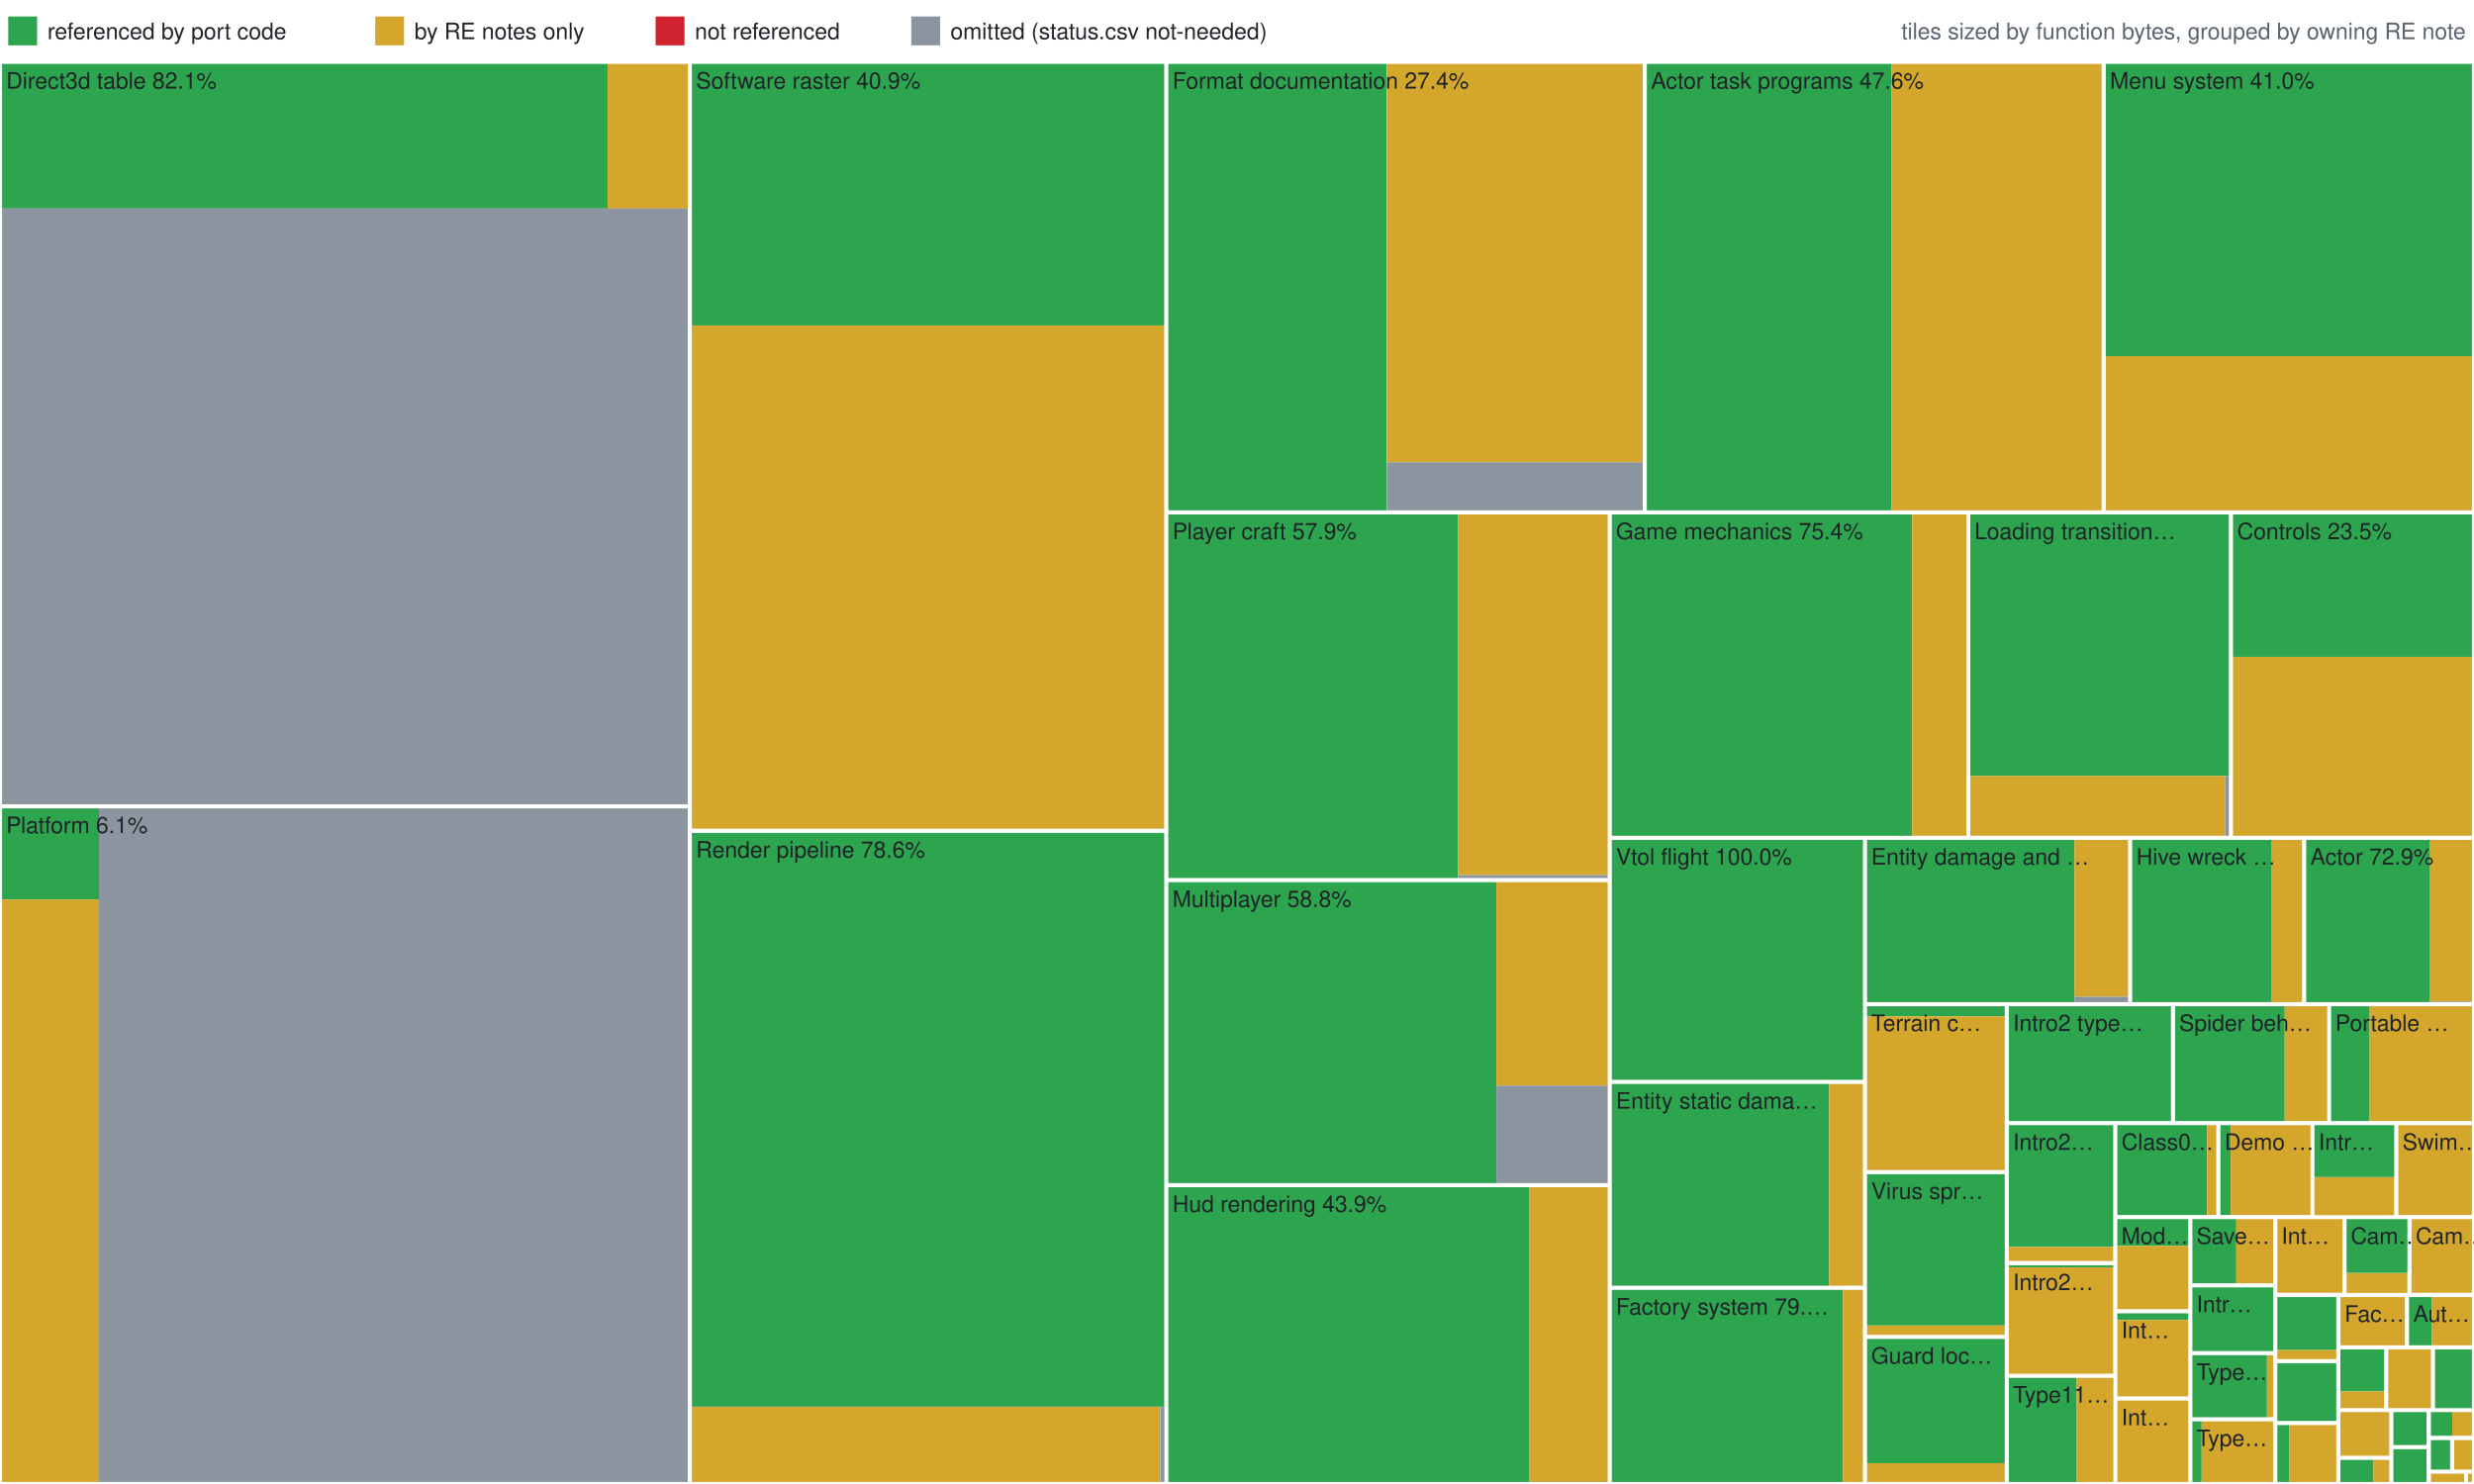
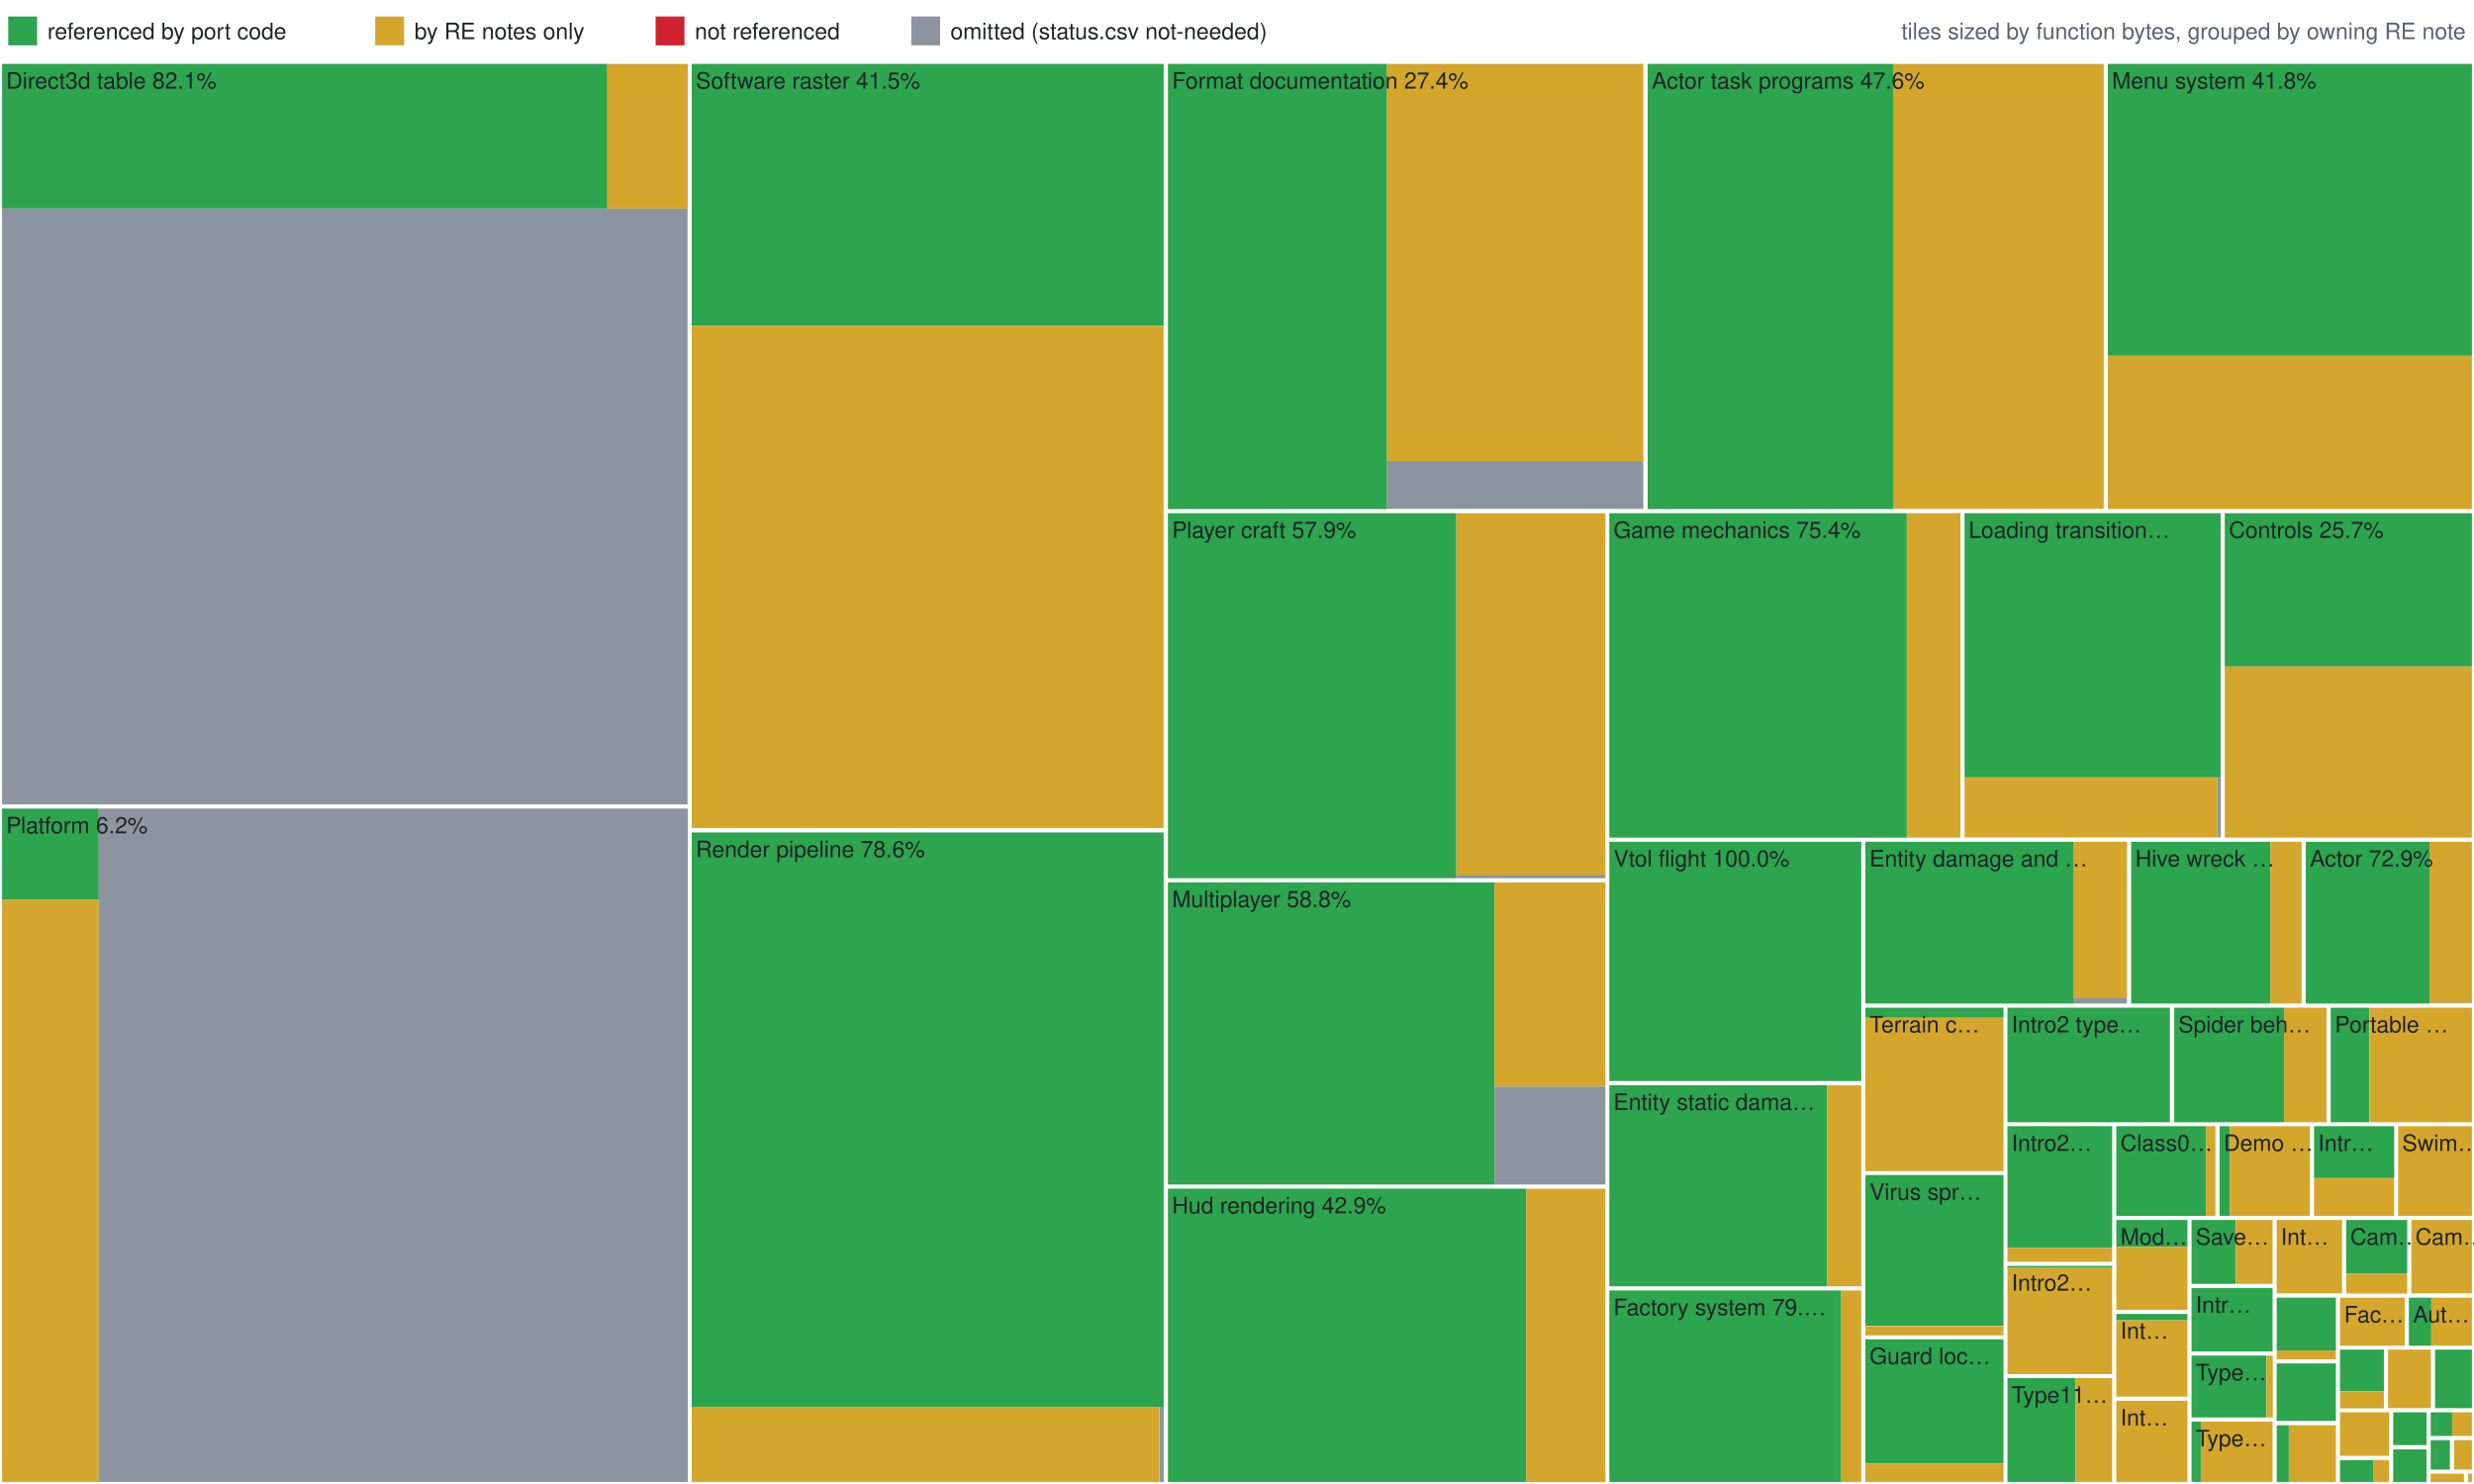
<svg xmlns="http://www.w3.org/2000/svg" width="1200" height="720" viewBox="0 0 1200 720" font-family="Segoe UI, Helvetica, Arial, sans-serif" font-size="11">
  <rect width="1200" height="720" fill="#ffffff" />
  <rect x="4" y="8" width="14" height="14" fill="#2da44e" />
  <text x="23" y="19" fill="#1f2328">referenced by port code</text>
  <rect x="182" y="8" width="14" height="14" fill="#d4a72c" />
  <text x="201" y="19" fill="#1f2328">by RE notes only</text>
  <rect x="318" y="8" width="14" height="14" fill="#cf222e" />
  <text x="337" y="19" fill="#1f2328">not referenced</text>
  <rect x="442" y="8" width="14" height="14" fill="#8c959f" />
  <text x="461" y="19" fill="#1f2328">omitted (status.csv not-needed)</text>
  <text x="1196" y="19" fill="#59636e" text-anchor="end">tiles sized by function bytes, grouped by owning RE note</text>
  <g>
-     <rect x="1" y="31" width="293.7" height="70.2" fill="#2da44e" />
-     <rect x="294.7" y="31" width="39" height="70.2" fill="#d4a72c" />
-     <rect x="1" y="101.2" width="332.6" height="289" fill="#8c959f" />
+     <rect x="1" y="31" width="293.6" height="70.2" fill="#2da44e" />
+     <rect x="294.6" y="31" width="39" height="70.2" fill="#d4a72c" />
+     <rect x="1" y="101.2" width="332.5" height="289.1" fill="#8c959f" />
    <text x="3" y="43" fill="#1f2328">Direct3d table 82.1%</text>
  </g>
  <g>
-     <rect x="1" y="392.2" width="47" height="44.2" fill="#2da44e" />
-     <rect x="1" y="436.4" width="47" height="282.6" fill="#d4a72c" />
-     <rect x="48" y="392.2" width="285.6" height="326.8" fill="#8c959f" />
-     <text x="3" y="404.2" fill="#1f2328">Platform 6.1%</text>
-   </g>
-   <g>
-     <rect x="335.6" y="31" width="229.1" height="126.9" fill="#2da44e" />
-     <rect x="335.6" y="157.9" width="229.1" height="244.1" fill="#d4a72c" />
-     <rect x="335.6" y="402" width="229.1" height="0.1" fill="#8c959f" />
-     <text x="337.6" y="43" fill="#1f2328">Software raster 40.9%</text>
-   </g>
-   <g>
-     <rect x="335.6" y="404.1" width="229.1" height="278.4" fill="#2da44e" />
-     <rect x="335.6" y="682.6" width="227.1" height="36.4" fill="#d4a72c" />
-     <rect x="562.8" y="682.6" width="2" height="36.4" fill="#8c959f" />
-     <text x="337.6" y="416.1" fill="#1f2328">Render pipeline 78.6%</text>
-   </g>
-   <g>
-     <rect x="566.7" y="31" width="105.9" height="216.6" fill="#2da44e" />
-     <rect x="672.7" y="31" width="124.1" height="193.3" fill="#d4a72c" />
-     <rect x="672.7" y="224.3" width="124.1" height="23.3" fill="#8c959f" />
-     <text x="568.7" y="43" fill="#1f2328">Format documentation 27.4%</text>
-   </g>
-   <g>
-     <rect x="798.8" y="31" width="118.7" height="216.6" fill="#2da44e" />
-     <rect x="917.5" y="31" width="101.9" height="216.6" fill="#d4a72c" />
-     <rect x="917.5" y="247.6" width="101.9" height="0" fill="#8c959f" />
-     <text x="800.8" y="43" fill="#1f2328">Actor task programs 47.6%</text>
-   </g>
-   <g>
-     <rect x="1021.4" y="31" width="177.6" height="141.8" fill="#2da44e" />
-     <rect x="1021.4" y="172.8" width="177.4" height="74.8" fill="#d4a72c" />
-     <rect x="1198.7" y="172.8" width="0.3" height="74.8" fill="#8c959f" />
-     <text x="1023.4" y="43" fill="#1f2328">Menu system 41.0%</text>
-   </g>
-   <g>
-     <rect x="566.7" y="249.6" width="140.5" height="176.4" fill="#2da44e" />
-     <rect x="707.2" y="249.6" width="72.6" height="175" fill="#d4a72c" />
-     <rect x="707.2" y="424.6" width="72.6" height="1.4" fill="#8c959f" />
-     <text x="568.7" y="261.6" fill="#1f2328">Player craft 57.9%</text>
-   </g>
-   <g>
-     <rect x="566.7" y="428" width="159.1" height="146" fill="#2da44e" />
-     <rect x="725.8" y="428" width="54" height="98.7" fill="#d4a72c" />
-     <rect x="725.8" y="526.7" width="54" height="47.3" fill="#8c959f" />
-     <text x="568.7" y="440" fill="#1f2328">Multiplayer 58.8%</text>
-   </g>
-   <g>
-     <rect x="566.7" y="576" width="174.9" height="143" fill="#2da44e" />
-     <rect x="741.6" y="576" width="38.2" height="143" fill="#d4a72c" />
-     <rect x="741.6" y="718.9" width="38.2" height="0.1" fill="#8c959f" />
-     <text x="568.7" y="588" fill="#1f2328">Hud rendering 43.9%</text>
-   </g>
-   <g>
-     <rect x="781.8" y="249.6" width="145.7" height="155.9" fill="#2da44e" />
-     <rect x="927.5" y="249.6" width="26.3" height="155.9" fill="#d4a72c" />
-     <text x="783.8" y="261.6" fill="#1f2328">Game mechanics 75.4%</text>
-   </g>
-   <g>
-     <rect x="955.7" y="249.6" width="125.4" height="126.9" fill="#2da44e" />
-     <rect x="955.7" y="376.5" width="123.6" height="29" fill="#d4a72c" />
-     <rect x="1079.3" y="376.5" width="1.8" height="29" fill="#8c959f" />
-     <text x="957.7" y="261.6" fill="#1f2328">Loading transition…</text>
-   </g>
-   <g>
-     <rect x="1083.1" y="249.6" width="115.9" height="69.1" fill="#2da44e" />
-     <rect x="1083.1" y="318.7" width="115.9" height="86.8" fill="#d4a72c" />
-     <text x="1085.1" y="261.6" fill="#1f2328">Controls 23.5%</text>
-   </g>
-   <g>
-     <rect x="781.8" y="407.5" width="121.8" height="116.4" fill="#2da44e" />
-     <text x="783.8" y="419.5" fill="#1f2328">Vtol flight 100.0%</text>
-   </g>
-   <g>
-     <rect x="781.8" y="525.9" width="105.4" height="97.9" fill="#2da44e" />
-     <rect x="887.2" y="525.9" width="16.4" height="97.9" fill="#d4a72c" />
-     <text x="783.8" y="537.9" fill="#1f2328">Entity static dama…</text>
-   </g>
-   <g>
-     <rect x="781.8" y="625.8" width="112.1" height="93.2" fill="#2da44e" />
-     <rect x="893.9" y="625.8" width="9.7" height="93.2" fill="#d4a72c" />
-     <text x="783.8" y="637.8" fill="#1f2328">Factory system 79.…</text>
-   </g>
-   <g>
-     <rect x="905.6" y="407.5" width="100.6" height="78.7" fill="#2da44e" />
-     <rect x="1006.2" y="407.5" width="26" height="76.1" fill="#d4a72c" />
-     <rect x="1006.2" y="483.6" width="26" height="2.6" fill="#8c959f" />
-     <text x="907.6" y="419.5" fill="#1f2328">Entity damage and …</text>
-   </g>
-   <g>
-     <rect x="1034.2" y="407.5" width="67.4" height="78.7" fill="#2da44e" />
-     <rect x="1101.6" y="407.5" width="15" height="78.7" fill="#d4a72c" />
-     <text x="1036.2" y="419.5" fill="#1f2328">Hive wreck …</text>
-   </g>
-   <g>
-     <rect x="1118.6" y="407.5" width="59.8" height="78.7" fill="#2da44e" />
-     <rect x="1178.4" y="407.5" width="20.6" height="78.4" fill="#d4a72c" />
-     <rect x="1178.4" y="485.9" width="20.6" height="0.3" fill="#8c959f" />
-     <text x="1120.6" y="419.5" fill="#1f2328">Actor 72.9%</text>
-   </g>
-   <g>
-     <rect x="905.6" y="488.2" width="66.8" height="4.9" fill="#2da44e" />
-     <rect x="905.6" y="493.1" width="66.8" height="74.6" fill="#d4a72c" />
-     <text x="907.6" y="500.2" fill="#1f2328">Terrain c…</text>
-   </g>
-   <g>
-     <rect x="905.6" y="569.7" width="66.8" height="73.4" fill="#2da44e" />
-     <rect x="905.6" y="643.1" width="66.8" height="4.5" fill="#d4a72c" />
-     <text x="907.6" y="581.7" fill="#1f2328">Virus spr…</text>
-   </g>
-   <g>
-     <rect x="905.6" y="649.6" width="66.8" height="60.3" fill="#2da44e" />
-     <rect x="905.6" y="709.9" width="66.8" height="9.1" fill="#d4a72c" />
-     <text x="907.6" y="661.6" fill="#1f2328">Guard loc…</text>
-   </g>
-   <g>
-     <rect x="974.4" y="488.2" width="78.6" height="55.7" fill="#2da44e" />
-     <text x="976.4" y="500.2" fill="#1f2328">Intro2 type…</text>
-   </g>
-   <g>
-     <rect x="1055" y="488.2" width="53.2" height="55.7" fill="#2da44e" />
-     <rect x="1108.2" y="488.2" width="20.6" height="55.7" fill="#d4a72c" />
-     <text x="1057" y="500.2" fill="#1f2328">Spider beh…</text>
-   </g>
-   <g>
-     <rect x="1130.7" y="488.2" width="18.7" height="55.7" fill="#2da44e" />
-     <rect x="1149.4" y="488.2" width="49.6" height="55.7" fill="#d4a72c" />
-     <text x="1132.7" y="500.2" fill="#1f2328">Portable …</text>
-   </g>
-   <g>
-     <rect x="974.4" y="545.9" width="50.6" height="59.1" fill="#2da44e" />
-     <rect x="974.4" y="605" width="50.6" height="6.8" fill="#d4a72c" />
-     <text x="976.4" y="557.9" fill="#1f2328">Intro2…</text>
-   </g>
-   <g>
-     <rect x="974.4" y="613.9" width="50.6" height="1" fill="#2da44e" />
-     <rect x="974.4" y="614.9" width="50.6" height="51.6" fill="#d4a72c" />
-     <text x="976.4" y="625.9" fill="#1f2328">Intro2…</text>
-   </g>
-   <g>
-     <rect x="974.4" y="668.5" width="32.9" height="50.5" fill="#2da44e" />
-     <rect x="1007.3" y="668.5" width="17.8" height="50.5" fill="#d4a72c" />
-     <text x="976.4" y="680.5" fill="#1f2328">Type11…</text>
-   </g>
-   <g>
-     <rect x="1027" y="545.9" width="43.4" height="43.6" fill="#2da44e" />
-     <rect x="1070.5" y="545.9" width="4.5" height="43.6" fill="#d4a72c" />
-     <text x="1029" y="557.9" fill="#1f2328">Class0…</text>
-   </g>
-   <g>
-     <rect x="1077" y="545.9" width="5" height="43.6" fill="#2da44e" />
-     <rect x="1082" y="545.9" width="38.7" height="43.6" fill="#d4a72c" />
-     <text x="1079" y="557.9" fill="#1f2328">Demo …</text>
-   </g>
-   <g>
-     <rect x="1122.6" y="545.9" width="38.7" height="25.2" fill="#2da44e" />
-     <rect x="1122.6" y="571.2" width="38.7" height="18.4" fill="#d4a72c" />
-     <text x="1124.6" y="557.9" fill="#1f2328">Intr…</text>
-   </g>
-   <g>
-     <rect x="1163.3" y="545.9" width="35.7" height="43.6" fill="#d4a72c" />
-     <text x="1165.3" y="557.9" fill="#1f2328">Swim…</text>
-   </g>
-   <g>
-     <rect x="1027" y="591.5" width="34.4" height="13" fill="#2da44e" />
-     <rect x="1027" y="604.5" width="34.4" height="30.7" fill="#d4a72c" />
-     <text x="1029" y="603.5" fill="#1f2328">Mod…</text>
-   </g>
-   <g>
-     <rect x="1027" y="637.2" width="34.4" height="3.1" fill="#2da44e" />
-     <rect x="1027" y="640.4" width="34.4" height="37.1" fill="#d4a72c" />
-     <text x="1029" y="649.2" fill="#1f2328">Int…</text>
-   </g>
-   <g>
-     <rect x="1027" y="679.5" width="34.4" height="39.5" fill="#d4a72c" />
-     <text x="1029" y="691.5" fill="#1f2328">Int…</text>
-   </g>
-   <g>
-     <rect x="1063.4" y="591.5" width="21.3" height="31.1" fill="#2da44e" />
-     <rect x="1084.7" y="591.5" width="17.9" height="31.1" fill="#d4a72c" />
-     <text x="1065.4" y="603.5" fill="#1f2328">Save…</text>
-   </g>
-   <g>
-     <rect x="1063.4" y="624.6" width="39.2" height="30.9" fill="#2da44e" />
-     <text x="1065.4" y="636.6" fill="#1f2328">Intr…</text>
-   </g>
-   <g>
-     <rect x="1063.4" y="657.5" width="36.2" height="30.1" fill="#2da44e" />
-     <rect x="1099.6" y="657.5" width="3" height="30.1" fill="#d4a72c" />
-     <text x="1065.4" y="669.5" fill="#1f2328">Type…</text>
-   </g>
-   <g>
-     <rect x="1063.4" y="689.6" width="4.5" height="29.4" fill="#2da44e" />
-     <rect x="1067.9" y="689.6" width="34.7" height="29.4" fill="#d4a72c" />
-     <text x="1065.4" y="701.6" fill="#1f2328">Type…</text>
-   </g>
-   <g>
-     <rect x="1104.6" y="591.5" width="31.6" height="35.7" fill="#d4a72c" />
-     <text x="1106.6" y="603.5" fill="#1f2328">Int…</text>
-   </g>
-   <g>
-     <rect x="1138.2" y="591.5" width="29.5" height="26.1" fill="#2da44e" />
-     <rect x="1138.2" y="617.7" width="29.5" height="9.6" fill="#d4a72c" />
-     <text x="1140.2" y="603.5" fill="#1f2328">Cam…</text>
-   </g>
-   <g>
-     <rect x="1169.7" y="591.5" width="29.3" height="35.7" fill="#d4a72c" />
-     <text x="1171.7" y="603.5" fill="#1f2328">Cam…</text>
-   </g>
-   <g>
-     <rect x="1104.6" y="629.3" width="28.6" height="25.7" fill="#2da44e" />
-     <rect x="1104.6" y="655" width="28.6" height="4.4" fill="#d4a72c" />
-   </g>
-   <g>
-     <rect x="1104.6" y="661.4" width="28.6" height="28" fill="#2da44e" />
-   </g>
-   <g>
-     <rect x="1104.6" y="691.4" width="5.9" height="27.6" fill="#2da44e" />
-     <rect x="1110.5" y="691.4" width="22.7" height="27.6" fill="#d4a72c" />
-   </g>
-   <g>
-     <rect x="1135.2" y="629.3" width="31.3" height="23.4" fill="#d4a72c" />
-     <text x="1137.2" y="641.3" fill="#1f2328">Fac…</text>
-   </g>
-   <g>
-     <rect x="1168.5" y="629.3" width="10.9" height="23.4" fill="#2da44e" />
-     <rect x="1179.4" y="629.3" width="19.6" height="23.4" fill="#d4a72c" />
-     <text x="1170.5" y="641.3" fill="#1f2328">Aut…</text>
-   </g>
-   <g>
-     <rect x="1135.2" y="654.7" width="21.2" height="20.4" fill="#2da44e" />
-     <rect x="1135.2" y="675.1" width="21.2" height="8.1" fill="#d4a72c" />
-   </g>
-   <g>
-     <rect x="1158.4" y="654.7" width="20.7" height="28.5" fill="#d4a72c" />
-   </g>
-   <g>
-     <rect x="1181.1" y="654.7" width="17.9" height="28.5" fill="#2da44e" />
-   </g>
-   <g>
-     <rect x="1135.2" y="685.1" width="23.7" height="21.2" fill="#d4a72c" />
-   </g>
-   <g>
-     <rect x="1135.2" y="708.3" width="16" height="10.7" fill="#2da44e" />
-     <rect x="1151.2" y="708.3" width="7.7" height="10.7" fill="#d4a72c" />
-   </g>
-   <g>
-     <rect x="1160.9" y="685.1" width="16.1" height="16" fill="#2da44e" />
-   </g>
-   <g>
-     <rect x="1160.9" y="703.1" width="16.1" height="15.9" fill="#2da44e" />
-   </g>
-   <g>
-     <rect x="1179.1" y="685.1" width="10.4" height="11.5" fill="#2da44e" />
-     <rect x="1189.4" y="685.1" width="9.6" height="11.5" fill="#d4a72c" />
-   </g>
-   <g>
-     <rect x="1179.1" y="698.7" width="9.3" height="14.3" fill="#2da44e" />
-   </g>
-   <g>
-     <rect x="1190.4" y="698.7" width="8.6" height="14.3" fill="#d4a72c" />
-   </g>
-   <g>
-     <rect x="1179.1" y="715" width="16.1" height="4" fill="#d4a72c" />
+     <rect x="1" y="392.3" width="46.9" height="44.3" fill="#2da44e" />
+     <rect x="1" y="436.6" width="46.9" height="282.4" fill="#d4a72c" />
+     <rect x="47.9" y="392.3" width="285.7" height="326.7" fill="#8c959f" />
+     <text x="3" y="404.3" fill="#1f2328">Platform 6.2%</text>
+   </g>
+   <g>
+     <rect x="335.5" y="31" width="228.9" height="127.1" fill="#2da44e" />
+     <rect x="335.5" y="158.1" width="228.9" height="243.6" fill="#d4a72c" />
+     <rect x="335.5" y="401.7" width="228.9" height="0.1" fill="#8c959f" />
+     <text x="337.5" y="43" fill="#1f2328">Software raster 41.5%</text>
+   </g>
+   <g>
+     <rect x="335.5" y="403.9" width="228.9" height="278.7" fill="#2da44e" />
+     <rect x="335.5" y="682.6" width="226.9" height="36.4" fill="#d4a72c" />
+     <rect x="562.5" y="682.6" width="2" height="36.4" fill="#8c959f" />
+     <text x="337.5" y="415.9" fill="#1f2328">Render pipeline 78.6%</text>
+   </g>
+   <g>
+     <rect x="566.5" y="31" width="106.3" height="216" fill="#2da44e" />
+     <rect x="672.7" y="31" width="124.4" height="192.7" fill="#d4a72c" />
+     <rect x="672.7" y="223.7" width="124.4" height="23.2" fill="#8c959f" />
+     <text x="568.5" y="43" fill="#1f2328">Format documentation 27.4%</text>
+   </g>
+   <g>
+     <rect x="799.2" y="31" width="119.1" height="216" fill="#2da44e" />
+     <rect x="918.2" y="31" width="102.2" height="215.9" fill="#d4a72c" />
+     <rect x="918.2" y="246.9" width="102.2" height="0" fill="#8c959f" />
+     <text x="801.2" y="43" fill="#1f2328">Actor task programs 47.6%</text>
+   </g>
+   <g>
+     <rect x="1022.4" y="31" width="176.6" height="141.7" fill="#2da44e" />
+     <rect x="1022.4" y="172.7" width="176.3" height="74.3" fill="#d4a72c" />
+     <rect x="1198.7" y="172.7" width="0.3" height="74.3" fill="#8c959f" />
+     <text x="1024.4" y="43" fill="#1f2328">Menu system 41.8%</text>
+   </g>
+   <g>
+     <rect x="566.5" y="249" width="139.9" height="177.1" fill="#2da44e" />
+     <rect x="706.4" y="249" width="72.3" height="175.8" fill="#d4a72c" />
+     <rect x="706.4" y="424.7" width="72.3" height="1.4" fill="#8c959f" />
+     <text x="568.5" y="261" fill="#1f2328">Player craft 57.9%</text>
+   </g>
+   <g>
+     <rect x="566.5" y="428.1" width="158.4" height="146.6" fill="#2da44e" />
+     <rect x="724.9" y="428.1" width="53.8" height="99.1" fill="#d4a72c" />
+     <rect x="724.9" y="527.2" width="53.8" height="47.5" fill="#8c959f" />
+     <text x="568.5" y="440.1" fill="#1f2328">Multiplayer 58.8%</text>
+   </g>
+   <g>
+     <rect x="566.5" y="576.7" width="173.8" height="142.3" fill="#2da44e" />
+     <rect x="740.3" y="576.7" width="38.4" height="142.3" fill="#d4a72c" />
+     <rect x="740.3" y="718.9" width="38.4" height="0.1" fill="#8c959f" />
+     <text x="568.5" y="588.7" fill="#1f2328">Hud rendering 42.9%</text>
+   </g>
+   <g>
+     <rect x="780.6" y="249" width="144.3" height="157.4" fill="#2da44e" />
+     <rect x="924.9" y="249" width="26" height="157.4" fill="#d4a72c" />
+     <text x="782.6" y="261" fill="#1f2328">Game mechanics 75.4%</text>
+   </g>
+   <g>
+     <rect x="952.9" y="249" width="124.2" height="128.2" fill="#2da44e" />
+     <rect x="952.9" y="377.1" width="122.4" height="29.2" fill="#d4a72c" />
+     <rect x="1075.4" y="377.1" width="1.8" height="29.2" fill="#8c959f" />
+     <text x="954.9" y="261" fill="#1f2328">Loading transition…</text>
+   </g>
+   <g>
+     <rect x="1079.1" y="249" width="119.9" height="74.4" fill="#2da44e" />
+     <rect x="1079.1" y="323.4" width="119.9" height="83" fill="#d4a72c" />
+     <text x="1081.1" y="261" fill="#1f2328">Controls 25.7%</text>
+   </g>
+   <g>
+     <rect x="780.6" y="408.4" width="122.2" height="116.1" fill="#2da44e" />
+     <text x="782.6" y="420.4" fill="#1f2328">Vtol flight 100.0%</text>
+   </g>
+   <g>
+     <rect x="780.6" y="526.5" width="105.7" height="97.6" fill="#2da44e" />
+     <rect x="886.3" y="526.5" width="16.5" height="97.6" fill="#d4a72c" />
+     <text x="782.6" y="538.5" fill="#1f2328">Entity static dama…</text>
+   </g>
+   <g>
+     <rect x="780.6" y="626.1" width="112.5" height="92.9" fill="#2da44e" />
+     <rect x="893.1" y="626.1" width="9.7" height="92.9" fill="#d4a72c" />
+     <text x="782.6" y="638.1" fill="#1f2328">Factory system 79.…</text>
+   </g>
+   <g>
+     <rect x="904.8" y="408.4" width="100.8" height="78.5" fill="#2da44e" />
+     <rect x="1005.6" y="408.4" width="26.1" height="75.9" fill="#d4a72c" />
+     <rect x="1005.6" y="484.3" width="26.1" height="2.6" fill="#8c959f" />
+     <text x="906.8" y="420.4" fill="#1f2328">Entity damage and …</text>
+   </g>
+   <g>
+     <rect x="1033.7" y="408.4" width="67.6" height="78.5" fill="#2da44e" />
+     <rect x="1101.3" y="408.4" width="15.1" height="78.5" fill="#d4a72c" />
+     <text x="1035.7" y="420.4" fill="#1f2328">Hive wreck …</text>
+   </g>
+   <g>
+     <rect x="1118.4" y="408.4" width="60" height="78.5" fill="#2da44e" />
+     <rect x="1178.4" y="408.4" width="20.6" height="78.2" fill="#d4a72c" />
+     <rect x="1178.4" y="486.5" width="20.6" height="0.3" fill="#8c959f" />
+     <text x="1120.4" y="420.4" fill="#1f2328">Actor 72.9%</text>
+   </g>
+   <g>
+     <rect x="904.8" y="488.9" width="67" height="4.9" fill="#2da44e" />
+     <rect x="904.8" y="493.8" width="67" height="74.4" fill="#d4a72c" />
+     <text x="906.8" y="500.9" fill="#1f2328">Terrain c…</text>
+   </g>
+   <g>
+     <rect x="904.8" y="570.1" width="67" height="73.2" fill="#2da44e" />
+     <rect x="904.8" y="643.4" width="67" height="4.5" fill="#d4a72c" />
+     <text x="906.8" y="582.1" fill="#1f2328">Virus spr…</text>
+   </g>
+   <g>
+     <rect x="904.8" y="649.8" width="67" height="60.1" fill="#2da44e" />
+     <rect x="904.8" y="710" width="67" height="9" fill="#d4a72c" />
+     <text x="906.8" y="661.8" fill="#1f2328">Guard loc…</text>
+   </g>
+   <g>
+     <rect x="973.7" y="488.9" width="78.8" height="55.6" fill="#2da44e" />
+     <text x="975.7" y="500.9" fill="#1f2328">Intro2 type…</text>
+   </g>
+   <g>
+     <rect x="1054.6" y="488.9" width="53.4" height="55.6" fill="#2da44e" />
+     <rect x="1107.9" y="488.9" width="20.6" height="55.6" fill="#d4a72c" />
+     <text x="1056.6" y="500.9" fill="#1f2328">Spider beh…</text>
+   </g>
+   <g>
+     <rect x="1130.5" y="488.9" width="18.7" height="55.6" fill="#2da44e" />
+     <rect x="1149.3" y="488.9" width="49.7" height="55.6" fill="#d4a72c" />
+     <text x="1132.5" y="500.9" fill="#1f2328">Portable …</text>
+   </g>
+   <g>
+     <rect x="973.7" y="546.4" width="50.8" height="58.9" fill="#2da44e" />
+     <rect x="973.7" y="605.4" width="50.8" height="6.8" fill="#d4a72c" />
+     <text x="975.7" y="558.4" fill="#1f2328">Intro2…</text>
+   </g>
+   <g>
+     <rect x="973.7" y="614.2" width="50.8" height="1" fill="#2da44e" />
+     <rect x="973.7" y="615.2" width="50.8" height="51.5" fill="#d4a72c" />
+     <text x="975.7" y="626.2" fill="#1f2328">Intro2…</text>
+   </g>
+   <g>
+     <rect x="973.7" y="668.6" width="33" height="50.4" fill="#2da44e" />
+     <rect x="1006.7" y="668.6" width="17.8" height="50.4" fill="#d4a72c" />
+     <text x="975.7" y="680.6" fill="#1f2328">Type11…</text>
+   </g>
+   <g>
+     <rect x="1026.5" y="546.4" width="43.6" height="43.5" fill="#2da44e" />
+     <rect x="1070.1" y="546.4" width="4.5" height="43.5" fill="#d4a72c" />
+     <text x="1028.5" y="558.4" fill="#1f2328">Class0…</text>
+   </g>
+   <g>
+     <rect x="1076.6" y="546.4" width="5" height="43.5" fill="#2da44e" />
+     <rect x="1081.6" y="546.4" width="38.8" height="43.5" fill="#d4a72c" />
+     <text x="1078.6" y="558.4" fill="#1f2328">Demo …</text>
+   </g>
+   <g>
+     <rect x="1122.4" y="546.4" width="38.9" height="25.2" fill="#2da44e" />
+     <rect x="1122.4" y="571.6" width="38.9" height="18.3" fill="#d4a72c" />
+     <text x="1124.4" y="558.4" fill="#1f2328">Intr…</text>
+   </g>
+   <g>
+     <rect x="1163.2" y="546.4" width="35.8" height="43.5" fill="#d4a72c" />
+     <text x="1165.2" y="558.4" fill="#1f2328">Swim…</text>
+   </g>
+   <g>
+     <rect x="1026.5" y="591.9" width="34.5" height="13" fill="#2da44e" />
+     <rect x="1026.5" y="604.9" width="34.5" height="30.6" fill="#d4a72c" />
+     <text x="1028.5" y="603.9" fill="#1f2328">Mod…</text>
+   </g>
+   <g>
+     <rect x="1026.5" y="637.5" width="34.5" height="3.1" fill="#2da44e" />
+     <rect x="1026.5" y="640.6" width="34.5" height="37" fill="#d4a72c" />
+     <text x="1028.5" y="649.5" fill="#1f2328">Int…</text>
+   </g>
+   <g>
+     <rect x="1026.5" y="679.6" width="34.5" height="39.4" fill="#d4a72c" />
+     <text x="1028.5" y="691.6" fill="#1f2328">Int…</text>
+   </g>
+   <g>
+     <rect x="1063" y="591.9" width="21.3" height="31" fill="#2da44e" />
+     <rect x="1084.4" y="591.9" width="17.9" height="31" fill="#d4a72c" />
+     <text x="1065" y="603.9" fill="#1f2328">Save…</text>
+   </g>
+   <g>
+     <rect x="1063" y="624.9" width="39.3" height="30.8" fill="#2da44e" />
+     <text x="1065" y="636.9" fill="#1f2328">Intr…</text>
+   </g>
+   <g>
+     <rect x="1063" y="657.7" width="36.3" height="30" fill="#2da44e" />
+     <rect x="1099.4" y="657.7" width="3" height="30" fill="#d4a72c" />
+     <text x="1065" y="669.7" fill="#1f2328">Type…</text>
+   </g>
+   <g>
+     <rect x="1063" y="689.7" width="4.5" height="29.3" fill="#2da44e" />
+     <rect x="1067.5" y="689.7" width="34.8" height="29.3" fill="#d4a72c" />
+     <text x="1065" y="701.7" fill="#1f2328">Type…</text>
+   </g>
+   <g>
+     <rect x="1104.3" y="591.9" width="31.7" height="35.6" fill="#d4a72c" />
+     <text x="1106.3" y="603.9" fill="#1f2328">Int…</text>
+   </g>
+   <g>
+     <rect x="1138" y="591.9" width="29.6" height="26.1" fill="#2da44e" />
+     <rect x="1138" y="618" width="29.6" height="9.6" fill="#d4a72c" />
+     <text x="1140" y="603.9" fill="#1f2328">Cam…</text>
+   </g>
+   <g>
+     <rect x="1169.6" y="591.9" width="29.4" height="35.6" fill="#d4a72c" />
+     <text x="1171.6" y="603.9" fill="#1f2328">Cam…</text>
+   </g>
+   <g>
+     <rect x="1104.3" y="629.6" width="28.7" height="25.6" fill="#2da44e" />
+     <rect x="1104.3" y="655.2" width="28.7" height="4.3" fill="#d4a72c" />
+   </g>
+   <g>
+     <rect x="1104.3" y="661.5" width="28.7" height="27.9" fill="#2da44e" />
+   </g>
+   <g>
+     <rect x="1104.3" y="691.5" width="5.9" height="27.5" fill="#2da44e" />
+     <rect x="1110.2" y="691.5" width="22.8" height="27.5" fill="#d4a72c" />
+   </g>
+   <g>
+     <rect x="1135" y="629.6" width="31.4" height="23.3" fill="#d4a72c" />
+     <text x="1137" y="641.6" fill="#1f2328">Fac…</text>
+   </g>
+   <g>
+     <rect x="1168.4" y="629.6" width="10.9" height="23.3" fill="#2da44e" />
+     <rect x="1179.3" y="629.6" width="19.7" height="23.3" fill="#d4a72c" />
+     <text x="1170.4" y="641.6" fill="#1f2328">Aut…</text>
+   </g>
+   <g>
+     <rect x="1135" y="654.8" width="21.3" height="20.3" fill="#2da44e" />
+     <rect x="1135" y="675.2" width="21.3" height="8.1" fill="#d4a72c" />
+   </g>
+   <g>
+     <rect x="1158.3" y="654.8" width="20.8" height="28.4" fill="#d4a72c" />
+   </g>
+   <g>
+     <rect x="1181.1" y="654.8" width="17.9" height="28.4" fill="#2da44e" />
+   </g>
+   <g>
+     <rect x="1135" y="685.2" width="23.8" height="21.1" fill="#d4a72c" />
+   </g>
+   <g>
+     <rect x="1135" y="708.4" width="16.1" height="10.6" fill="#2da44e" />
+     <rect x="1151.1" y="708.4" width="7.7" height="10.6" fill="#d4a72c" />
+   </g>
+   <g>
+     <rect x="1160.8" y="685.2" width="16.2" height="15.9" fill="#2da44e" />
+   </g>
+   <g>
+     <rect x="1160.8" y="703.2" width="16.2" height="15.8" fill="#2da44e" />
+   </g>
+   <g>
+     <rect x="1179" y="685.2" width="10.4" height="11.5" fill="#2da44e" />
+     <rect x="1189.4" y="685.2" width="9.6" height="11.5" fill="#d4a72c" />
+   </g>
+   <g>
+     <rect x="1179" y="698.7" width="9.3" height="14.3" fill="#2da44e" />
+   </g>
+   <g>
+     <rect x="1190.3" y="698.7" width="8.7" height="14.3" fill="#d4a72c" />
+   </g>
+   <g>
+     <rect x="1179" y="715" width="16.1" height="4" fill="#d4a72c" />
  </g>
  <g>
    <rect x="1197.1" y="715" width="1.9" height="4" fill="#d4a72c" />
  </g>
</svg>
